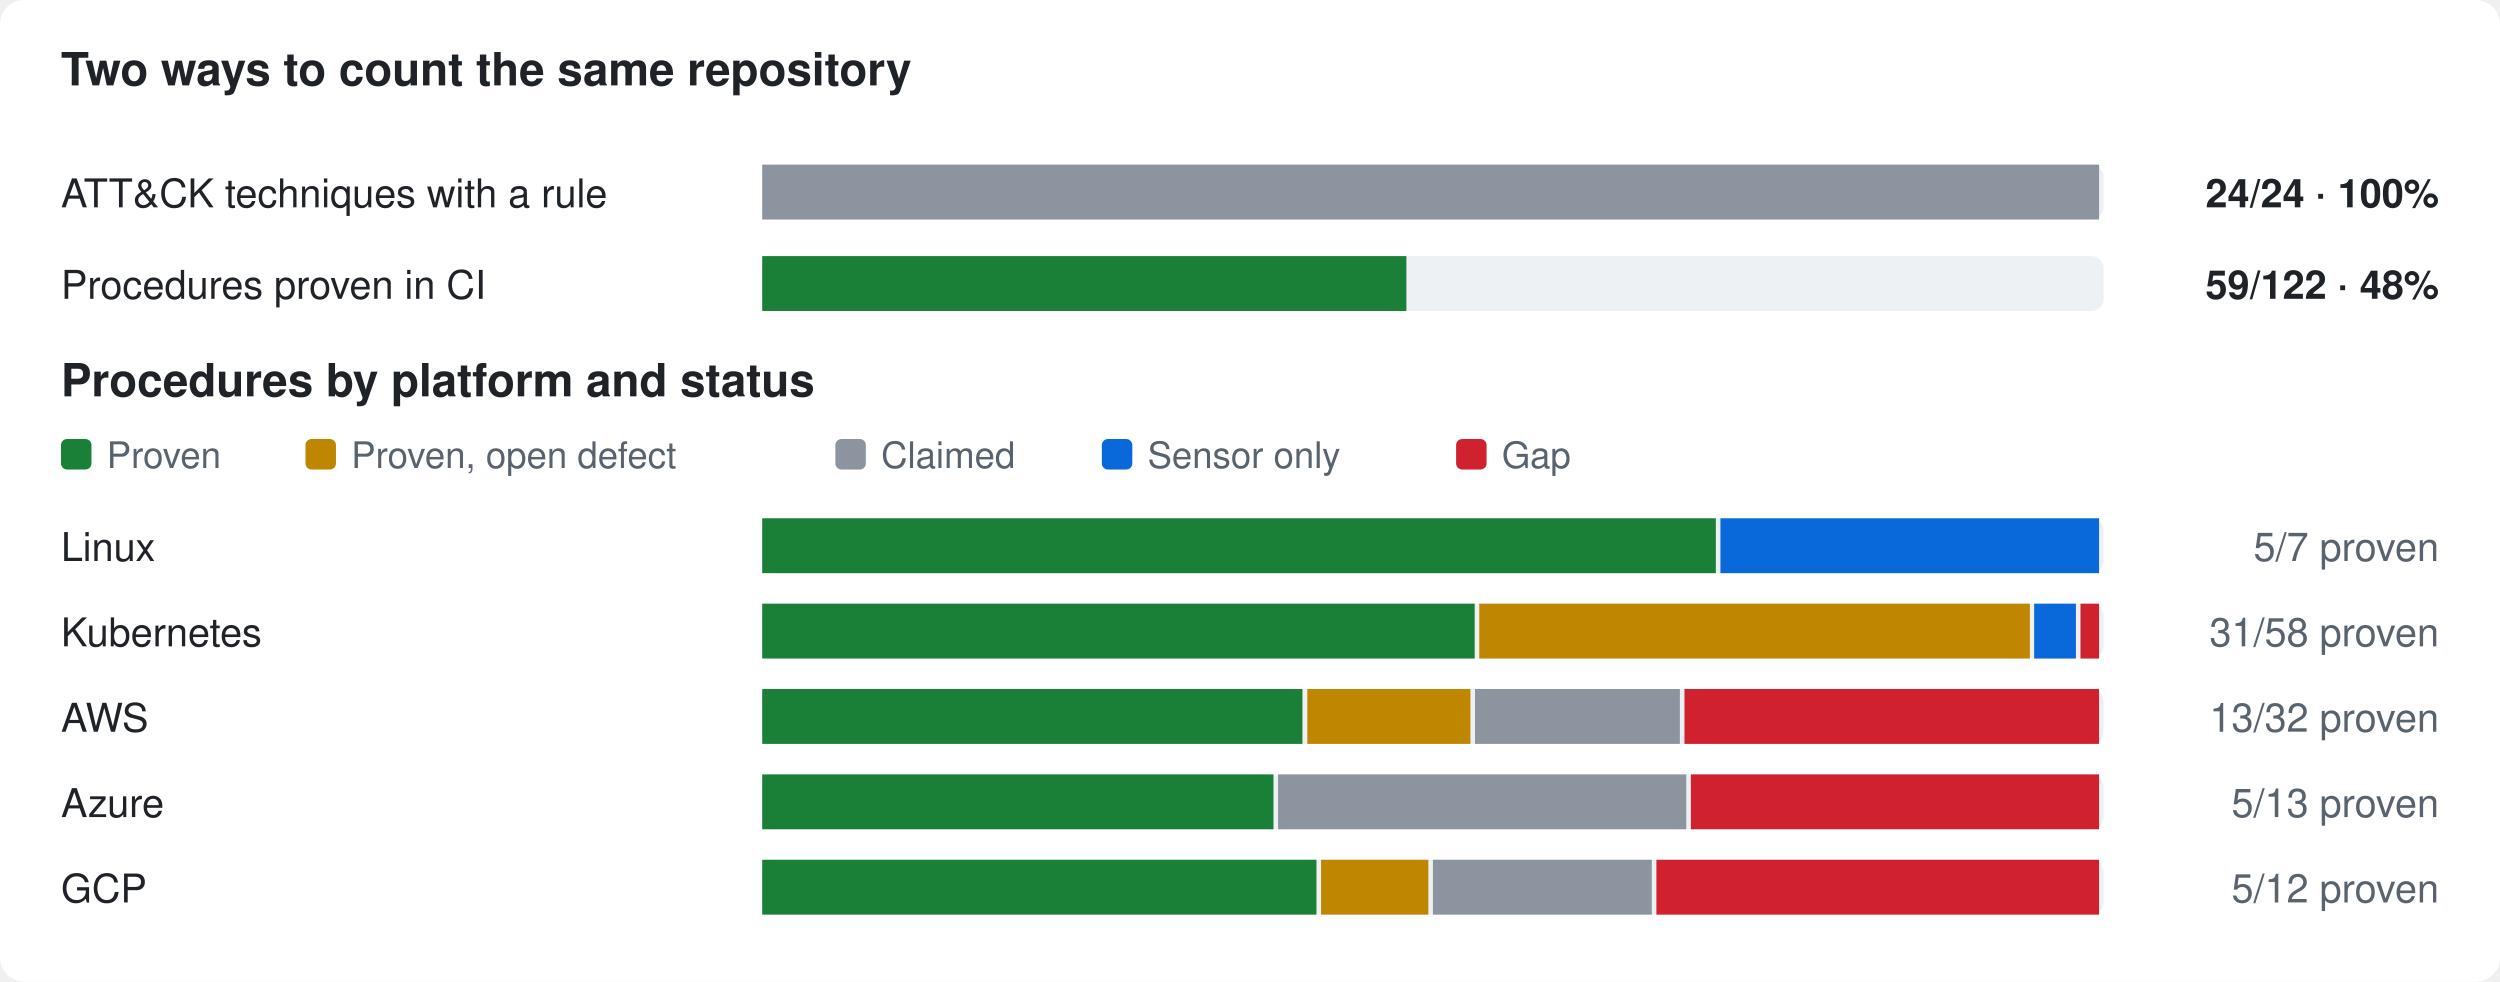
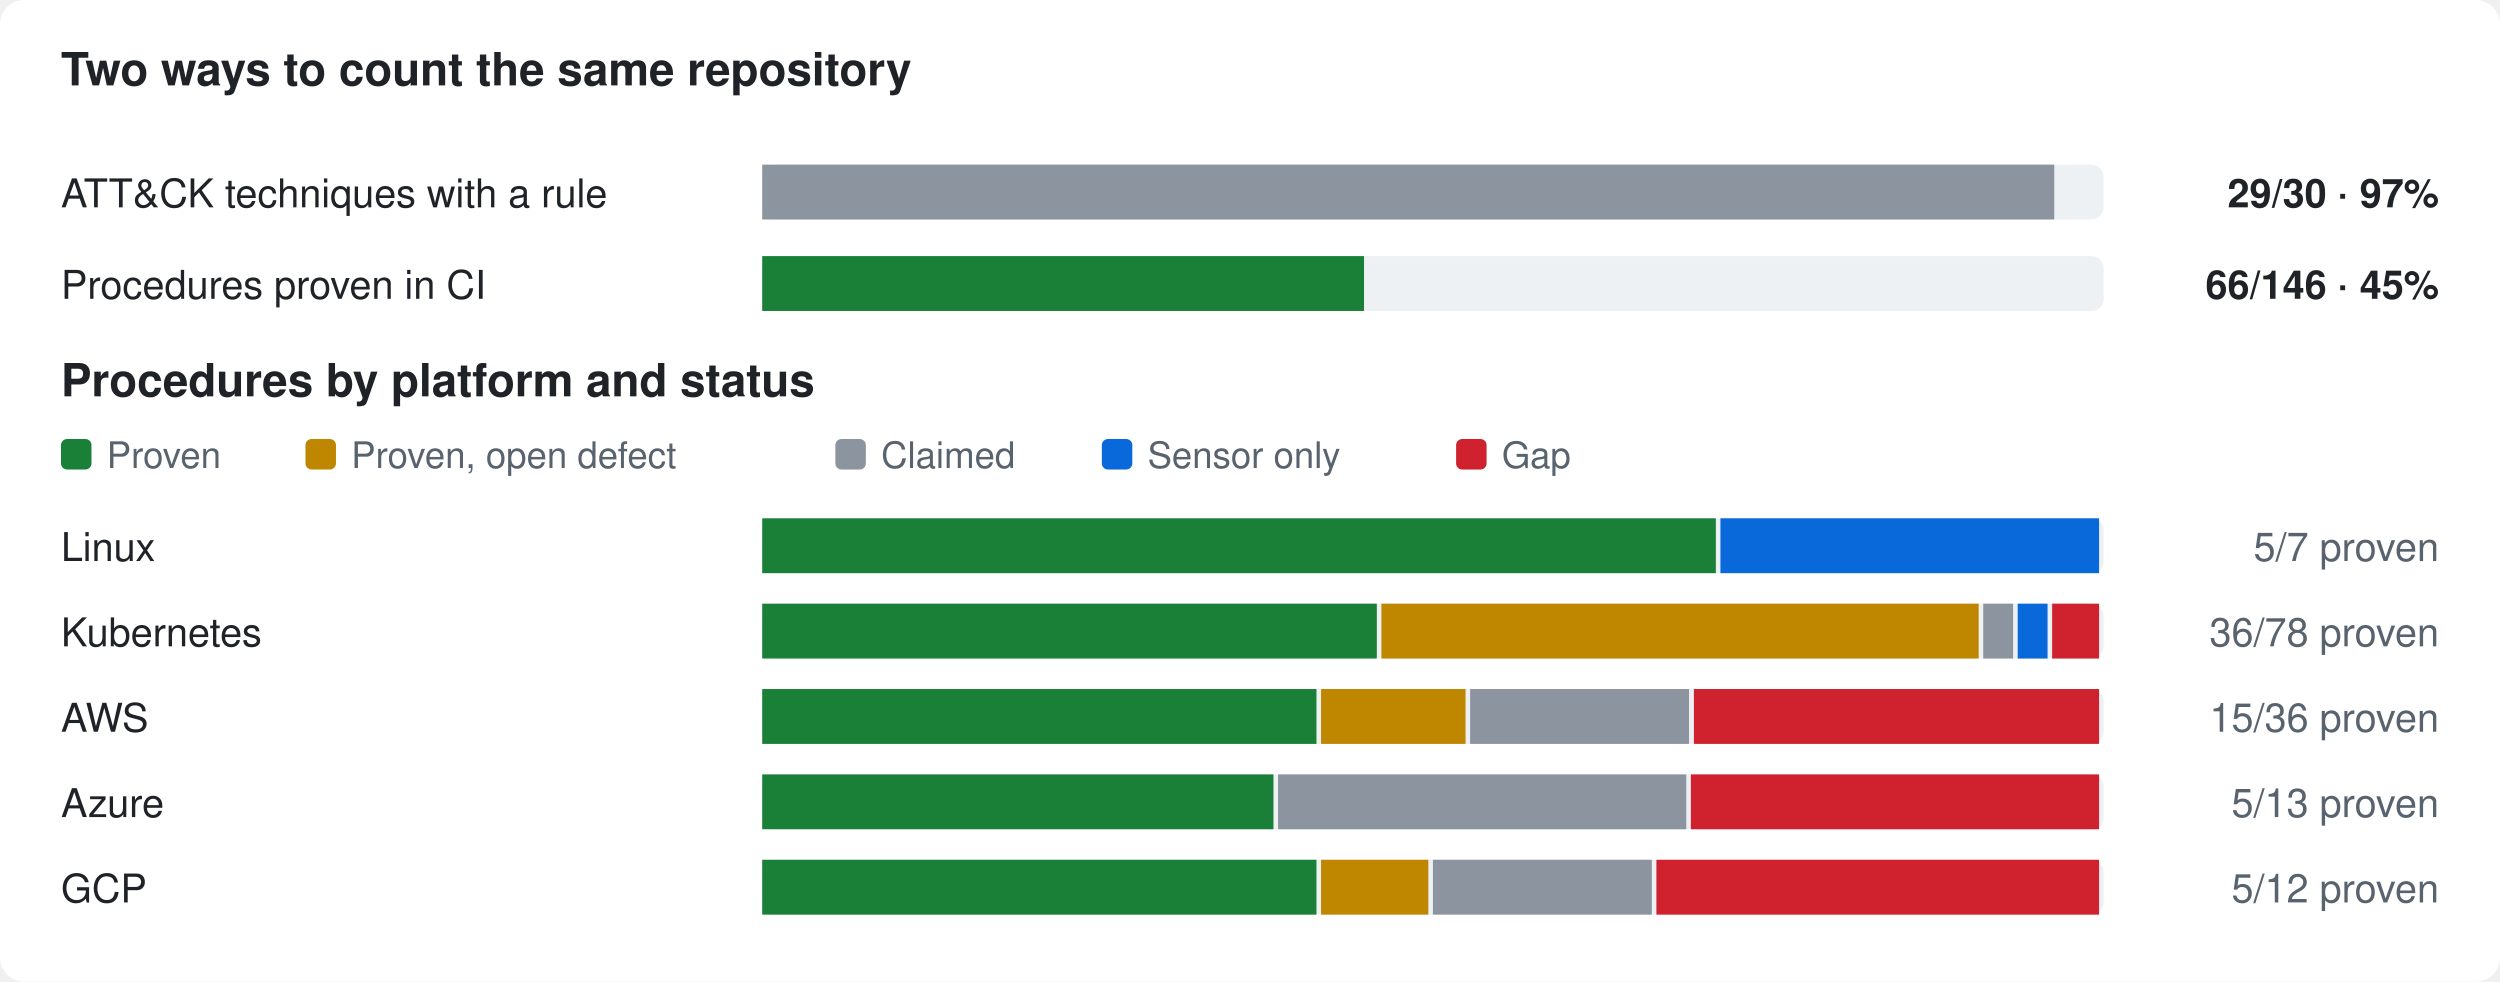
- <svg xmlns="http://www.w3.org/2000/svg" width="820" height="322" viewBox="0 0 820 322" font-family="-apple-system,BlinkMacSystemFont,'Segoe UI',Helvetica,Arial,sans-serif" role="img" aria-label="Procedure coverage: 59 of 122 procedures proven in CI">
+ <svg xmlns="http://www.w3.org/2000/svg" width="820" height="322" viewBox="0 0 820 322" font-family="-apple-system,BlinkMacSystemFont,'Segoe UI',Helvetica,Arial,sans-serif" role="img" aria-label="Procedure coverage: 66 of 146 procedures proven in CI">
  <rect width="820" height="322" rx="8" fill="#ffffff" />
  <text x="20" y="28" fill="#1f2328" font-size="15" font-weight="600" text-anchor="start">Two ways to count the same repository</text>
  <text x="20" y="68" fill="#1f2328" font-size="13" font-weight="400" text-anchor="start">ATT&amp;CK techniques with a rule</text>
  <rect x="250" y="54" width="440" height="18" rx="4" fill="#eef1f4" />
-   <rect x="250.0" y="54" width="438.5" height="18" fill="#8c959f" />
-   <text x="800" y="68" fill="#1f2328" font-size="13" font-weight="600" text-anchor="end">24/24 · 100%</text>
+   <rect x="250.0" y="54" width="423.8" height="18" fill="#8c959f" />
+   <text x="800" y="68" fill="#1f2328" font-size="13" font-weight="600" text-anchor="end">29/30 · 97%</text>
  <text x="20" y="98" fill="#1f2328" font-size="13" font-weight="400" text-anchor="start">Procedures proven in CI</text>
  <rect x="250" y="84" width="440" height="18" rx="4" fill="#eef1f4" />
-   <rect x="250.0" y="84" width="211.3" height="18" fill="#1a7f37" />
-   <text x="800" y="98" fill="#1f2328" font-size="13" font-weight="600" text-anchor="end">59/122 · 48%</text>
+   <rect x="250.0" y="84" width="197.4" height="18" fill="#1a7f37" />
+   <text x="800" y="98" fill="#1f2328" font-size="13" font-weight="600" text-anchor="end">66/146 · 45%</text>
  <text x="20" y="130" fill="#1f2328" font-size="15" font-weight="600" text-anchor="start">Procedures by platform and status</text>
  <rect x="20" y="144" width="10" height="10" rx="2" fill="#1a7f37" />
  <text x="35" y="153.5" fill="#59636e" font-size="12" font-weight="400" text-anchor="start">Proven</text>
  <rect x="100.2" y="144" width="10" height="10" rx="2" fill="#bf8700" />
  <text x="115.2" y="153.5" fill="#59636e" font-size="12" font-weight="400" text-anchor="start">Proven, open defect</text>
  <rect x="274.0" y="144" width="10" height="10" rx="2" fill="#8c959f" />
  <text x="289.0" y="153.5" fill="#59636e" font-size="12" font-weight="400" text-anchor="start">Claimed</text>
  <rect x="361.4" y="144" width="10" height="10" rx="2" fill="#0969da" />
  <text x="376.4" y="153.5" fill="#59636e" font-size="12" font-weight="400" text-anchor="start">Sensor only</text>
  <rect x="477.6" y="144" width="10" height="10" rx="2" fill="#cf222e" />
  <text x="492.6" y="153.5" fill="#59636e" font-size="12" font-weight="400" text-anchor="start">Gap</text>
  <text x="20" y="184" fill="#1f2328" font-size="13" font-weight="400" text-anchor="start">Linux</text>
  <rect x="250" y="170" width="440" height="18" rx="4" fill="#eef1f4" />
  <rect x="250.0" y="170" width="312.8" height="18" fill="#1a7f37" />
  <rect x="564.3" y="170" width="124.2" height="18" fill="#0969da" />
  <text x="800" y="184" fill="#59636e" font-size="13" font-weight="400" text-anchor="end">5/7 proven</text>
  <text x="20" y="212" fill="#1f2328" font-size="13" font-weight="400" text-anchor="start">Kubernetes</text>
  <rect x="250" y="198" width="440" height="18" rx="4" fill="#eef1f4" />
-   <rect x="250.0" y="198" width="233.7" height="18" fill="#1a7f37" />
-   <rect x="485.2" y="198" width="180.6" height="18" fill="#bf8700" />
-   <rect x="667.2" y="198" width="13.7" height="18" fill="#0969da" />
-   <rect x="682.4" y="198" width="6.1" height="18" fill="#cf222e" />
-   <text x="800" y="212" fill="#59636e" font-size="13" font-weight="400" text-anchor="end">31/58 proven</text>
+   <rect x="250.0" y="198" width="201.6" height="18" fill="#1a7f37" />
+   <rect x="453.1" y="198" width="195.9" height="18" fill="#bf8700" />
+   <rect x="650.5" y="198" width="9.8" height="18" fill="#8c959f" />
+   <rect x="661.8" y="198" width="9.8" height="18" fill="#0969da" />
+   <rect x="673.1" y="198" width="15.4" height="18" fill="#cf222e" />
+   <text x="800" y="212" fill="#59636e" font-size="13" font-weight="400" text-anchor="end">36/78 proven</text>
  <text x="20" y="240" fill="#1f2328" font-size="13" font-weight="400" text-anchor="start">AWS</text>
  <rect x="250" y="226" width="440" height="18" rx="4" fill="#eef1f4" />
-   <rect x="250.0" y="226" width="177.2" height="18" fill="#1a7f37" />
-   <rect x="428.8" y="226" width="53.5" height="18" fill="#bf8700" />
-   <rect x="483.8" y="226" width="67.2" height="18" fill="#8c959f" />
-   <rect x="552.5" y="226" width="136.0" height="18" fill="#cf222e" />
-   <text x="800" y="240" fill="#59636e" font-size="13" font-weight="400" text-anchor="end">13/32 proven</text>
+   <rect x="250.0" y="226" width="181.8" height="18" fill="#1a7f37" />
+   <rect x="433.3" y="226" width="47.4" height="18" fill="#bf8700" />
+   <rect x="482.2" y="226" width="71.8" height="18" fill="#8c959f" />
+   <rect x="555.6" y="226" width="132.9" height="18" fill="#cf222e" />
+   <text x="800" y="240" fill="#59636e" font-size="13" font-weight="400" text-anchor="end">15/36 proven</text>
  <text x="20" y="268" fill="#1f2328" font-size="13" font-weight="400" text-anchor="start">Azure</text>
  <rect x="250" y="254" width="440" height="18" rx="4" fill="#eef1f4" />
  <rect x="250.0" y="254" width="167.7" height="18" fill="#1a7f37" />
  <rect x="419.2" y="254" width="133.9" height="18" fill="#8c959f" />
  <rect x="554.6" y="254" width="133.9" height="18" fill="#cf222e" />
  <text x="800" y="268" fill="#59636e" font-size="13" font-weight="400" text-anchor="end">5/13 proven</text>
  <text x="20" y="296" fill="#1f2328" font-size="13" font-weight="400" text-anchor="start">GCP</text>
  <rect x="250" y="282" width="440" height="18" rx="4" fill="#eef1f4" />
  <rect x="250.0" y="282" width="181.8" height="18" fill="#1a7f37" />
  <rect x="433.3" y="282" width="35.2" height="18" fill="#bf8700" />
  <rect x="470.0" y="282" width="71.8" height="18" fill="#8c959f" />
  <rect x="543.3" y="282" width="145.2" height="18" fill="#cf222e" />
  <text x="800" y="296" fill="#59636e" font-size="13" font-weight="400" text-anchor="end">5/12 proven</text>
</svg>
